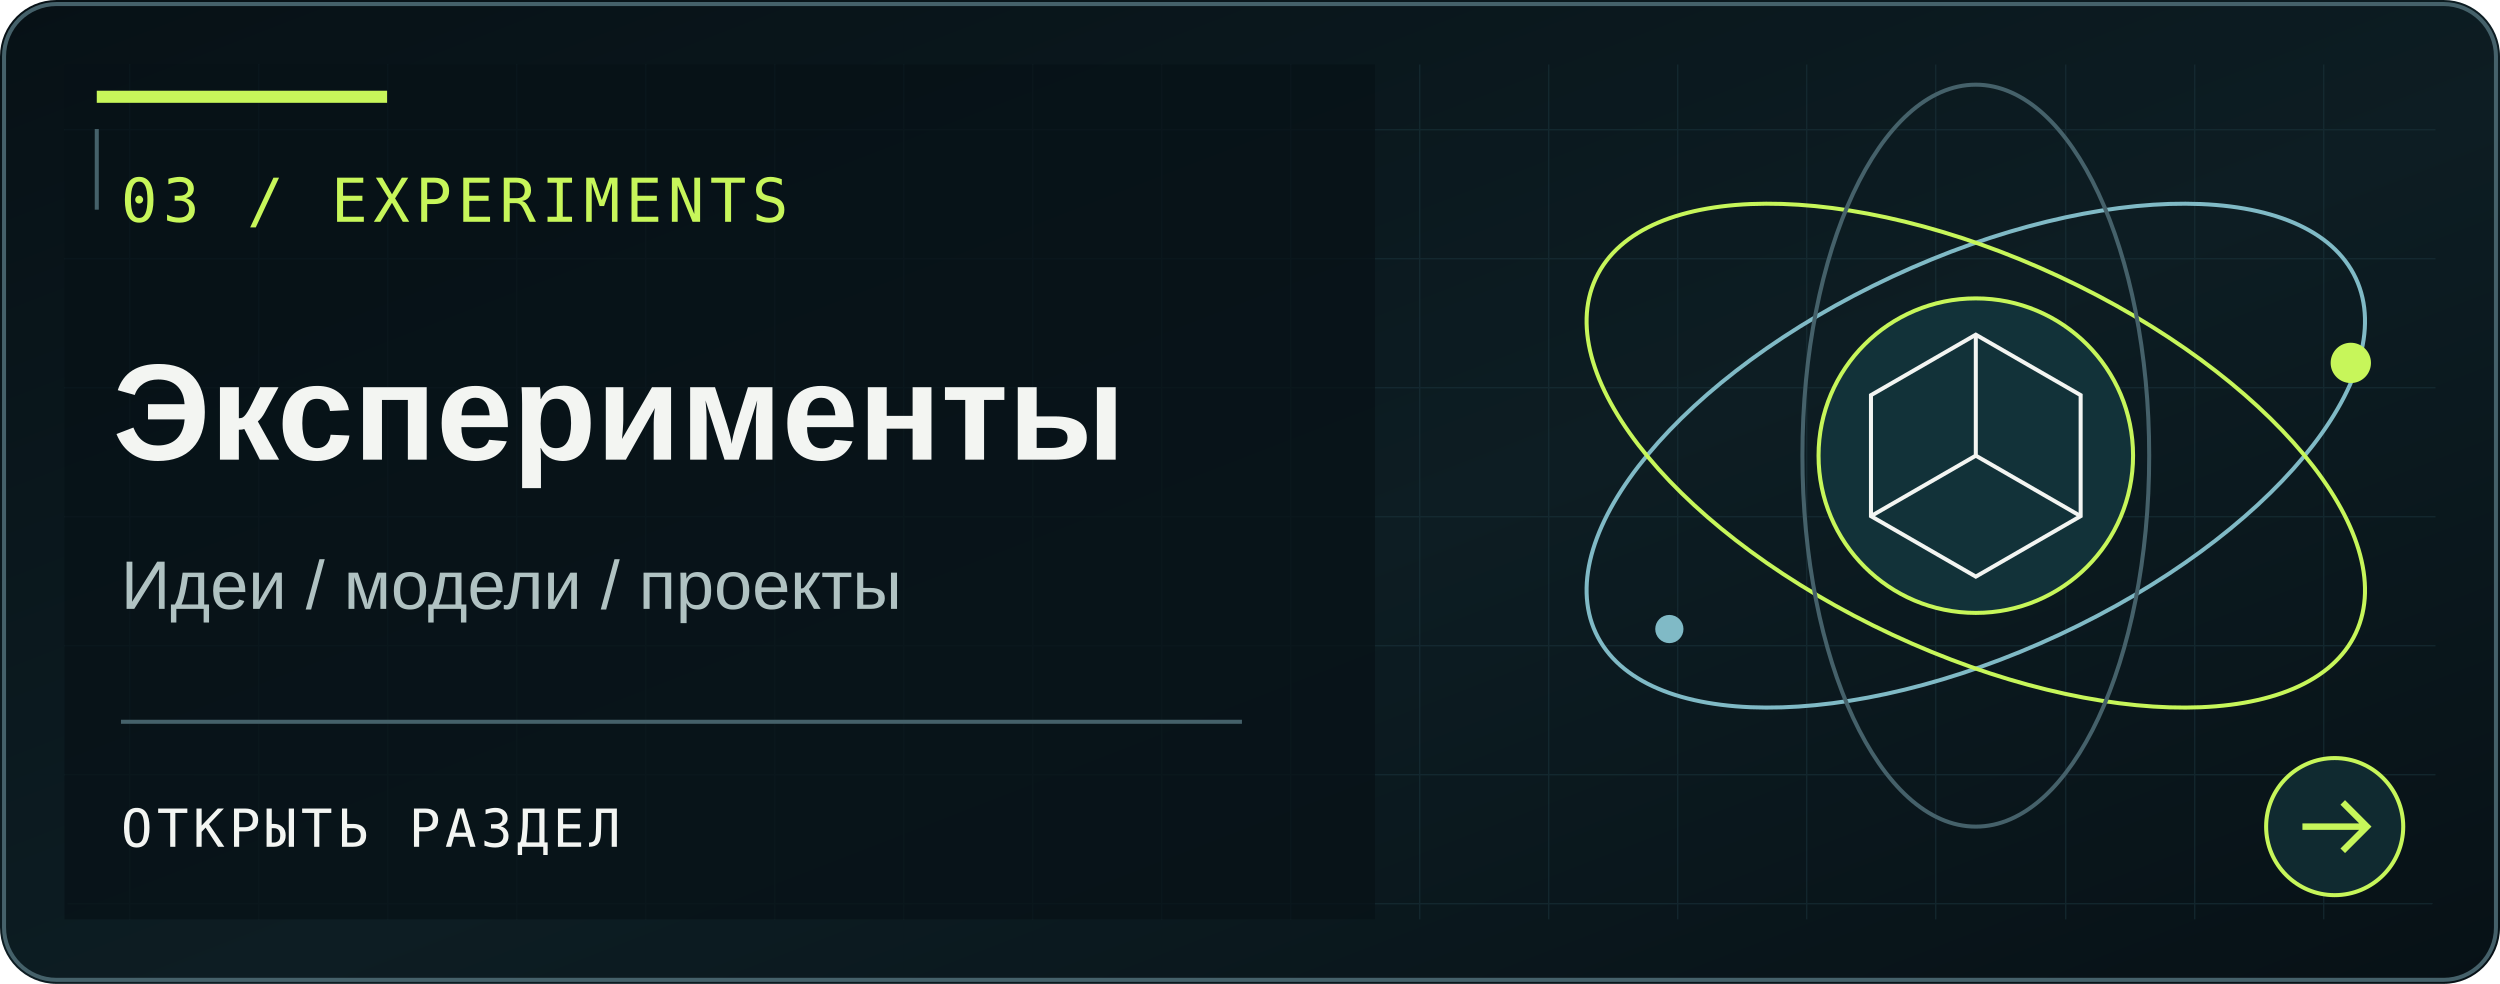
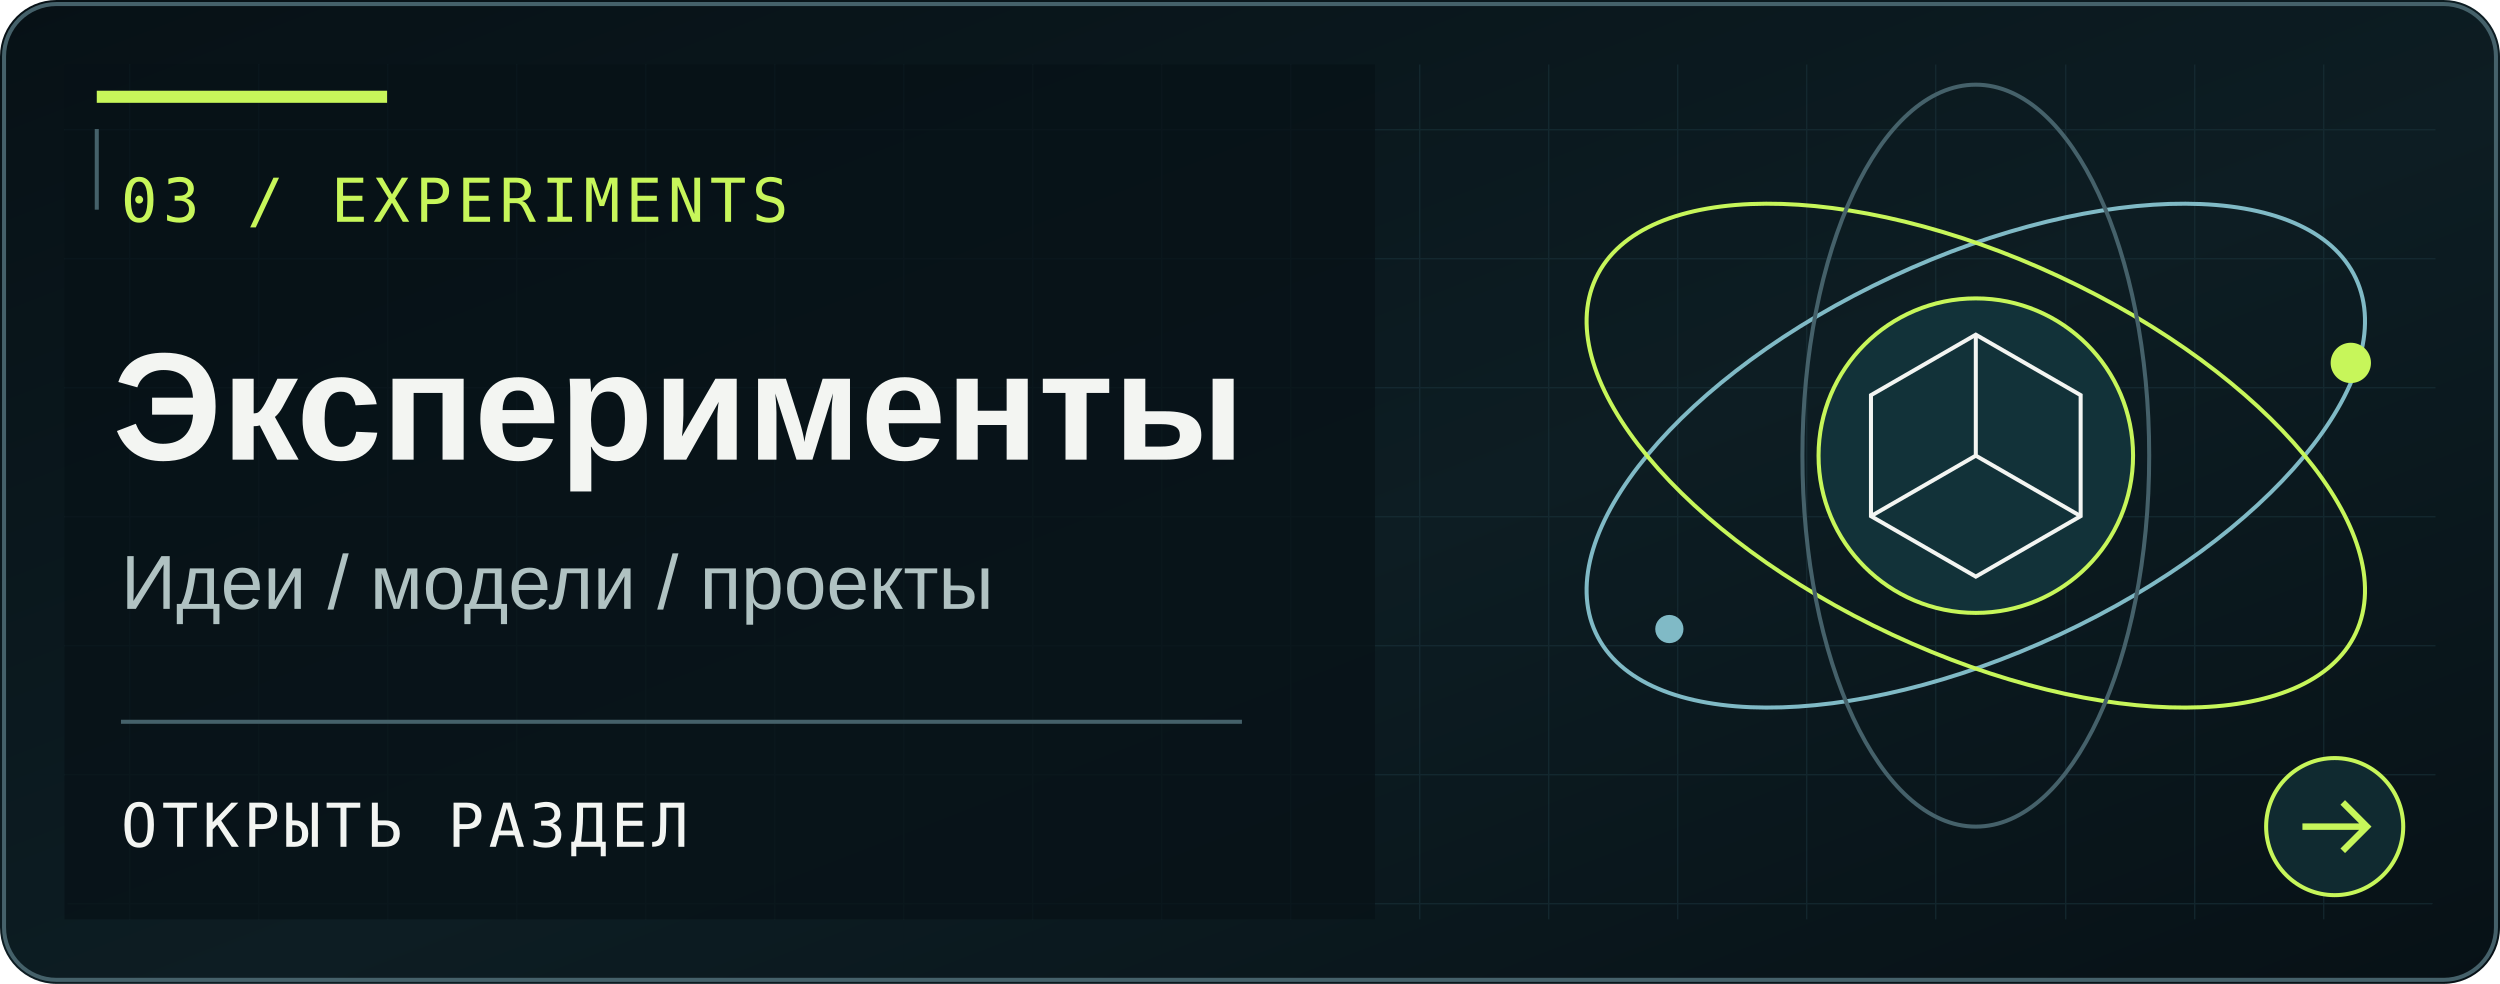
<svg xmlns="http://www.w3.org/2000/svg" width="620" height="244" viewBox="0 0 620 244" role="img" aria-labelledby="title desc">
  <defs>
    <linearGradient id="base" x1="0" y1="0" x2="1" y2="1">
      <stop stop-color="#071116" />
      <stop offset=".55" stop-color="#0d1d23" />
      <stop offset="1" stop-color="#071116" />
    </linearGradient>
    <pattern id="grid" width="32" height="32" patternUnits="userSpaceOnUse">
      <path d="M32 0H0V32" fill="none" stroke="#183039" opacity=".62" stroke-width=".7" />
    </pattern>
  </defs>
  <rect width="620" height="244" rx="14" fill="url(#base)" />
  <rect x="1" y="1" width="618" height="242" rx="13" fill="none" stroke="#45616a" />
  <g font-family="Arial, DejaVu Sans, sans-serif">
    <rect x="16" y="16" width="588" height="212" rx="7" fill="url(#grid)" />
    <g transform="translate(490 113)">
      <ellipse rx="104" ry="49" fill="none" stroke="#80bac6" transform="rotate(-25)" />
      <ellipse rx="104" ry="49" fill="none" stroke="#c7f65a" transform="rotate(25)" />
      <ellipse rx="43" ry="92" fill="none" stroke="#45616a" />
      <circle r="39" fill="#123239" stroke="#c7f65a" />
      <path d="M0 -30L26 -15V15L0 30 -26 15V-15Z" fill="none" stroke="#f3f5f2" />
      <path d="M0 -30V0L26 15M0 0L-26 15" fill="none" stroke="#f3f5f2" />
      <circle cx="93" cy="-23" r="5" fill="#c7f65a" />
      <circle cx="-76" cy="43" r="3.5" fill="#80bac6" />
    </g>
    <rect x="16" y="16" width="325" height="212" fill="#071116" opacity=".76" />
    <path d="M24 24H96" stroke="#c7f65a" stroke-width="3" />
    <path d="M24 32V52" stroke="#45616a" />
    <text x="30" y="55" font-size="15" fill="#c7f65a" font-family="monospace" letter-spacing="1.4">03 / EXPERIMENTS</text>
-     <text x="28" y="114" font-size="34" fill="#f3f5f2" font-weight="800">Эксперименты</text>
-     <text x="30" y="151" font-size="17" fill="#b0c2c2">Идеи / модели / проекты</text>
+     <text x="28" y="114" font-size="38" fill="#f3f5f2" font-weight="800">Эксперименты</text>
+     <text x="30" y="151" font-size="19" fill="#b0c2c2">Идеи / модели / проекты</text>
    <path d="M30 179H308" stroke="#45616a" />
-     <text x="30" y="210" font-size="13" fill="#f3f5f2" font-family="monospace" letter-spacing="1.1">ОТКРЫТЬ РАЗДЕЛ</text>
+     <text x="30" y="210" font-size="15" fill="#f3f5f2" font-family="monospace" letter-spacing="1.1">ОТКРЫТЬ РАЗДЕЛ</text>
    <circle cx="579" cy="205" r="17" fill="#102a30" stroke="#c7f65a" />
    <path d="M571 205H587M581 199L587 205 581 211" stroke="#c7f65a" stroke-width="1.6" fill="none" />
  </g>
</svg>
